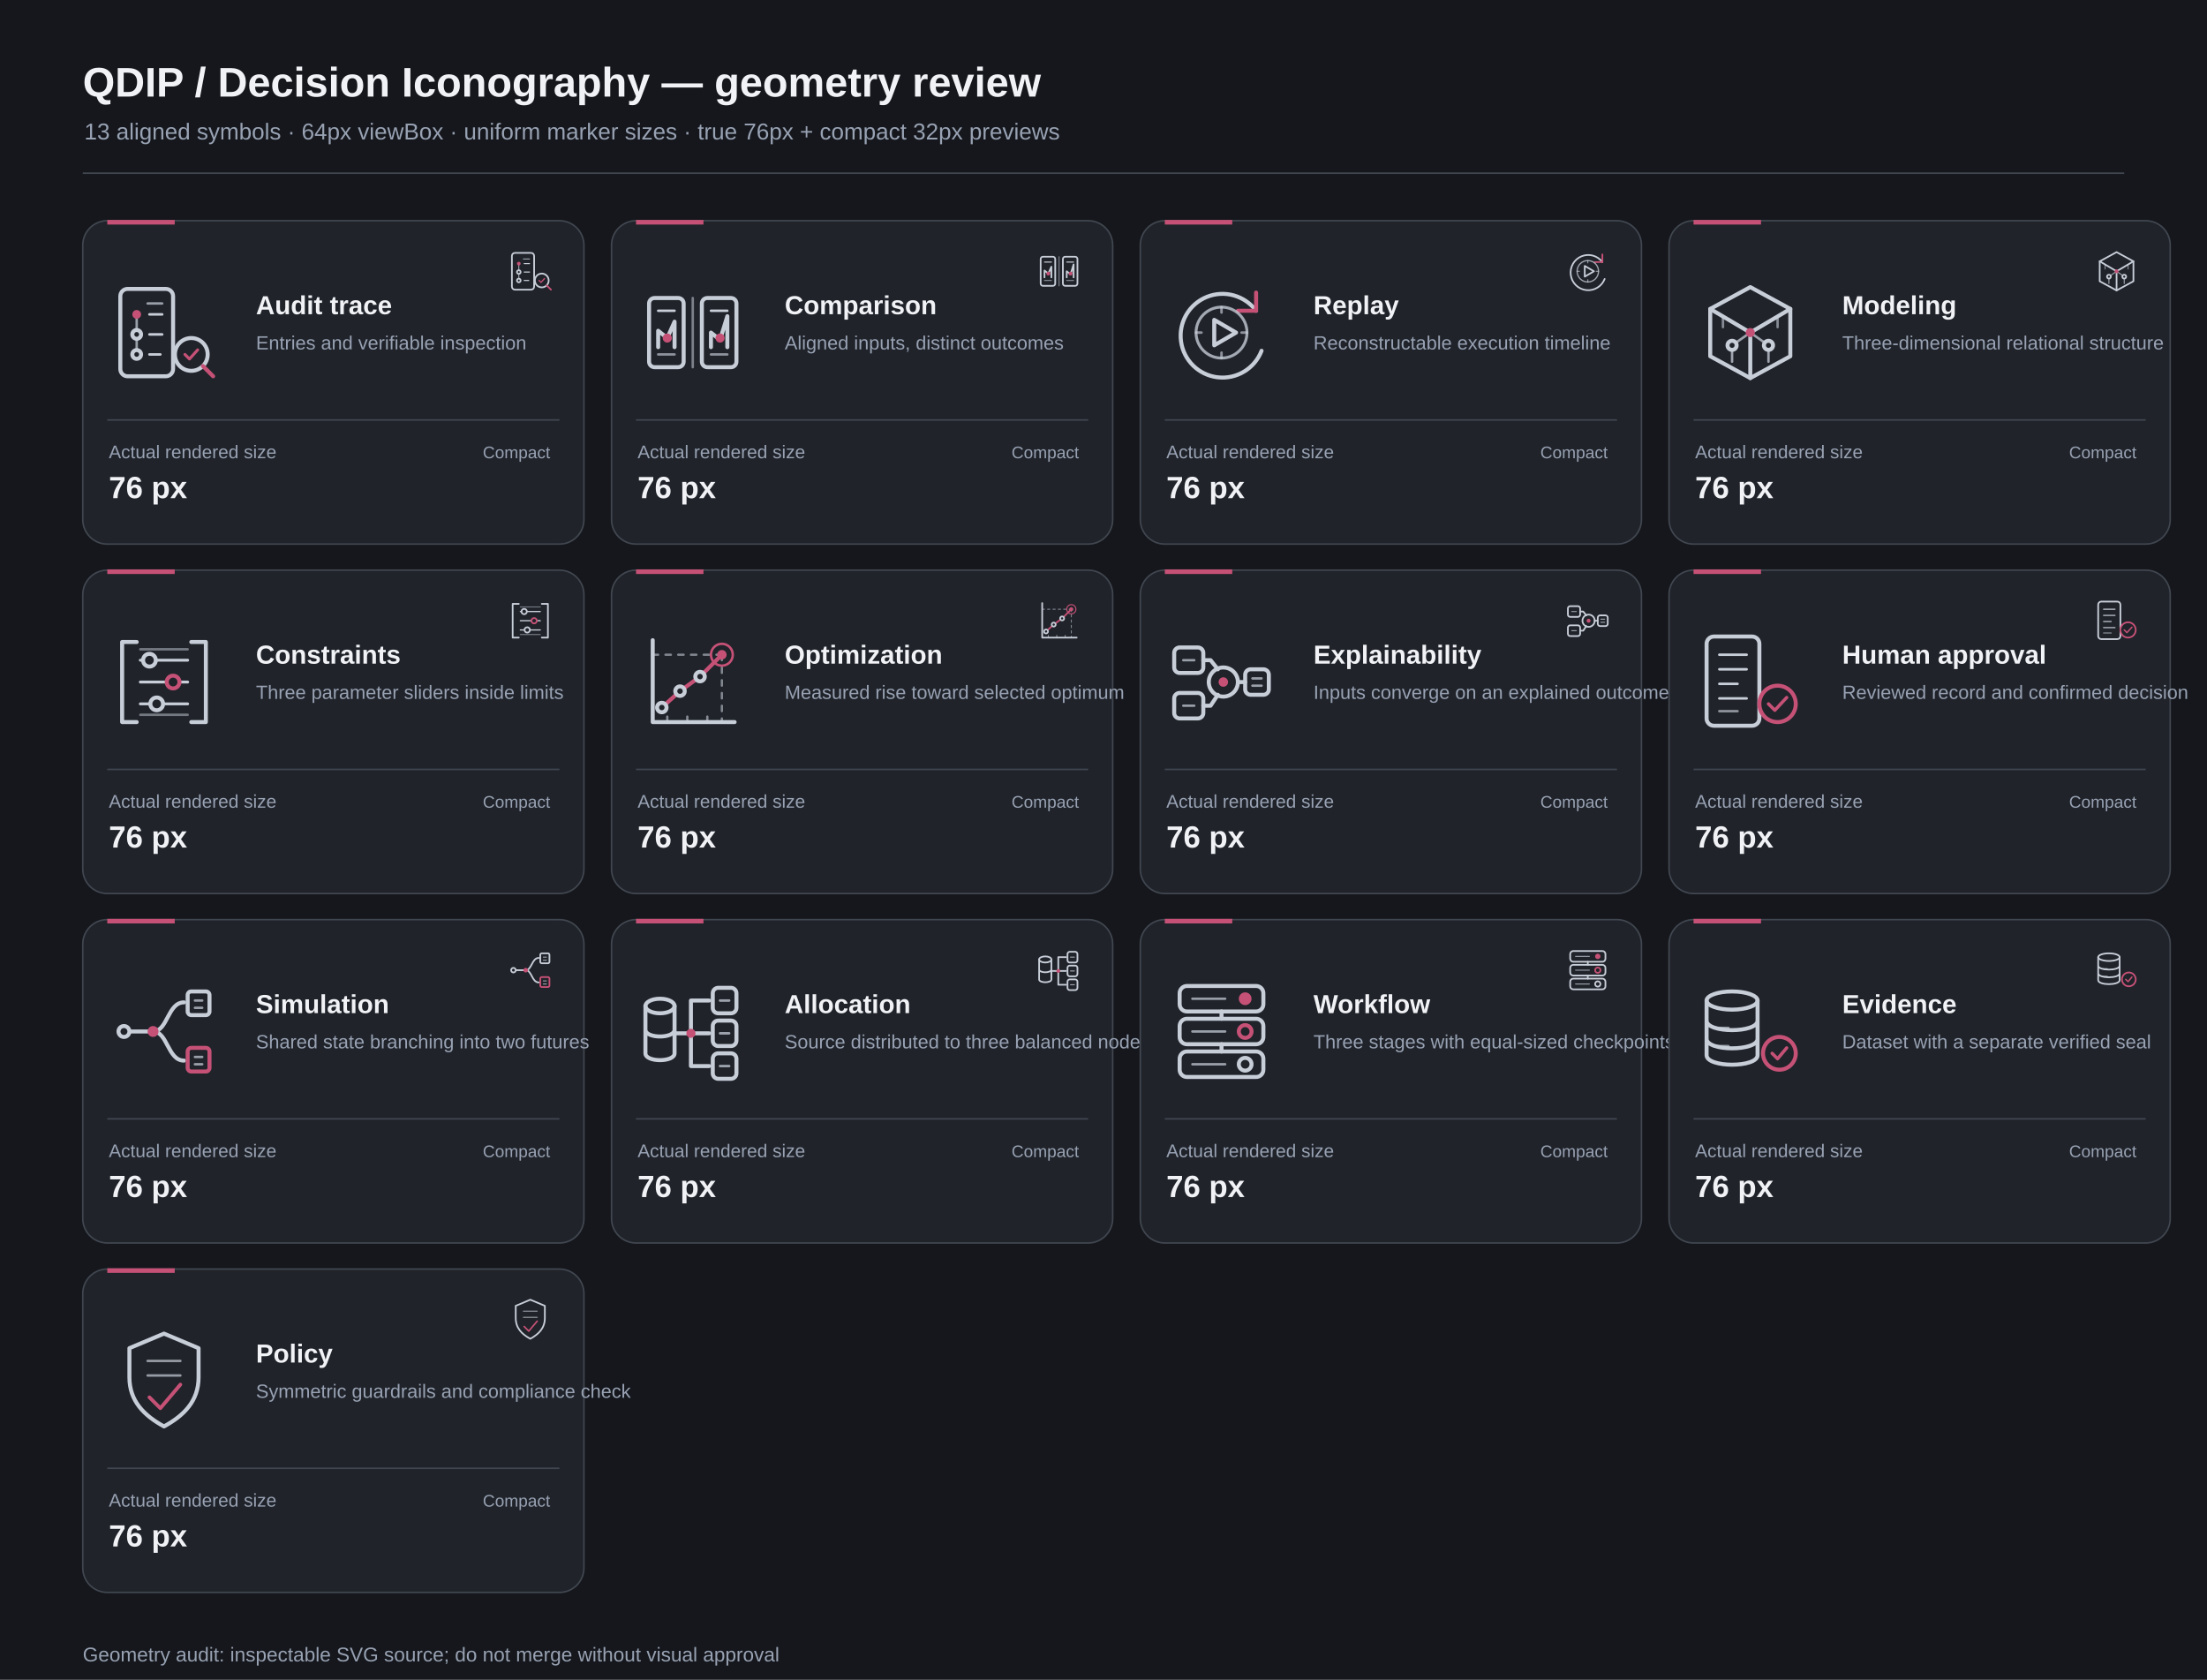
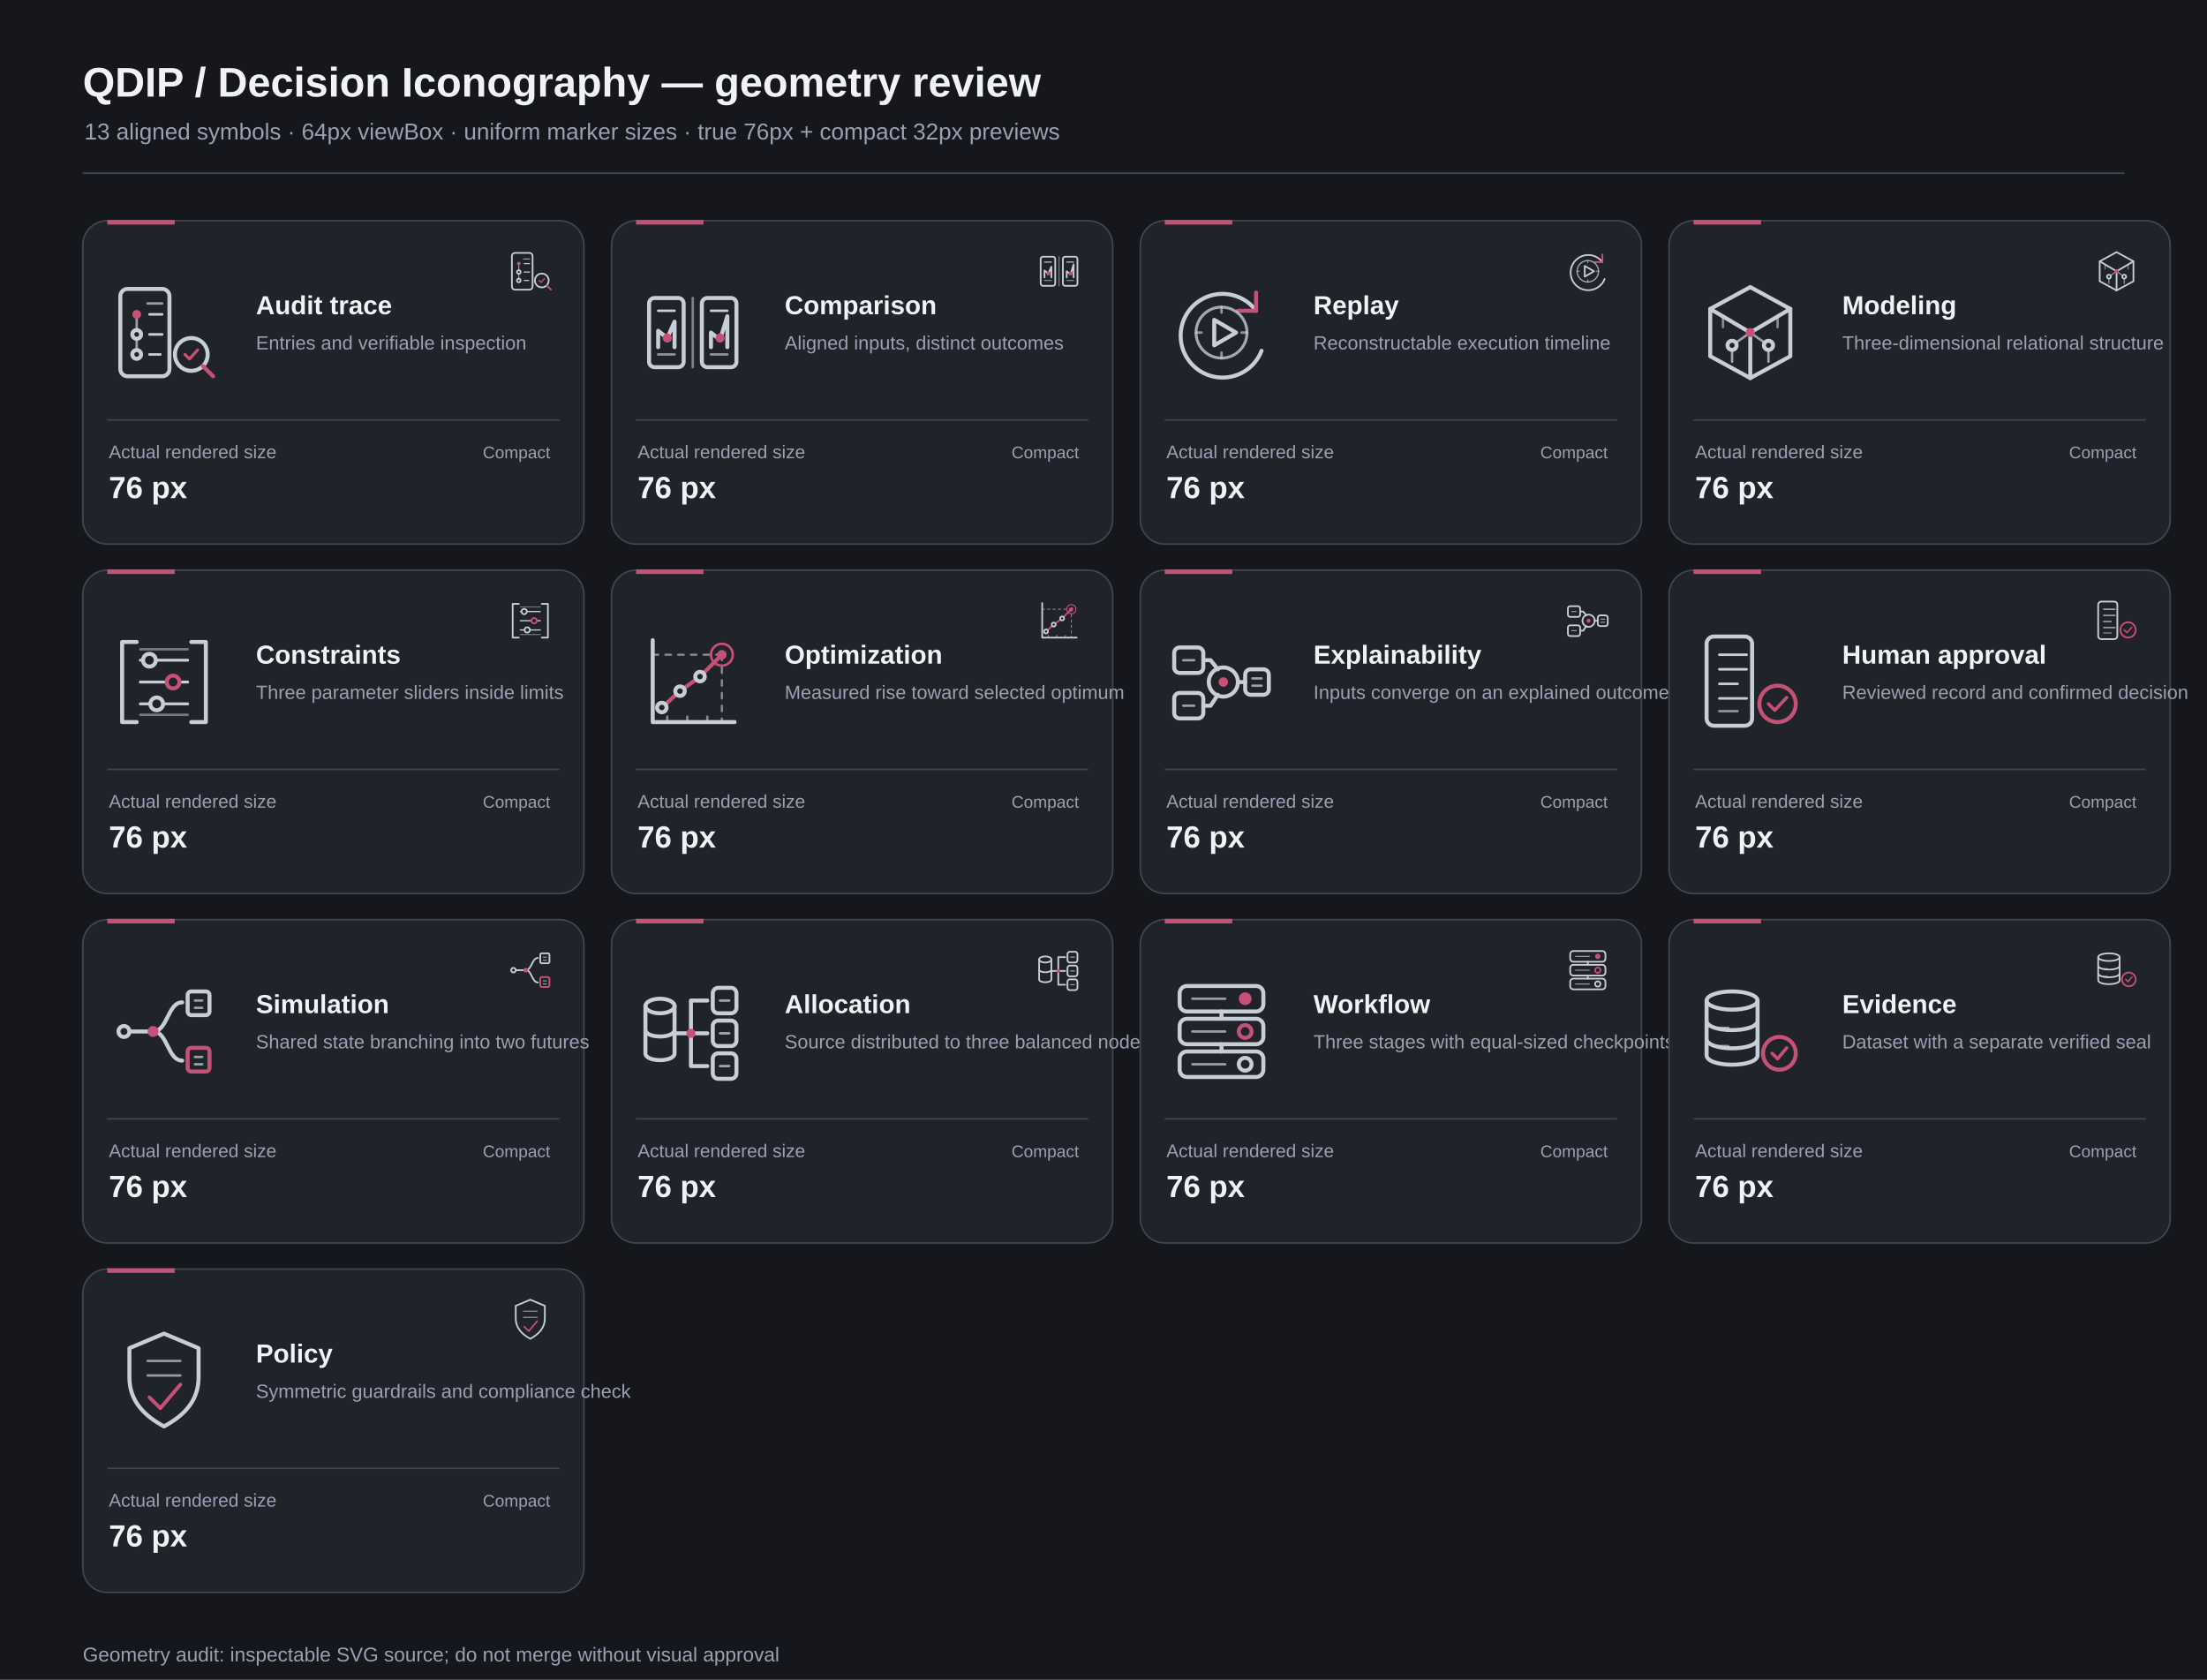
<svg xmlns="http://www.w3.org/2000/svg" width="1440" height="1096" viewBox="0 0 1440 1096">
  <rect width="1440" height="1096" fill="#15171c" />
  <text x="54" y="63" font-family="Arial,sans-serif" font-size="27" font-weight="600" fill="#f0f2f5">QDIP / Decision Iconography — geometry review</text>
  <text x="55" y="91" font-family="Arial,sans-serif" font-size="15" fill="#98a2b3">13 aligned symbols · 64px viewBox · uniform marker sizes · true 76px + compact 32px previews</text>
  <path d="M54 113h1332" stroke="#414750" />
  <g data-icon="audit" transform="translate(54 144)">
    <rect width="327" height="211" rx="16" stroke="#414750" fill="#20232a" />
    <path d="M16 1h44" stroke="#c65176" stroke-width="3" />
    <g transform="translate(15 35) scale(1.1875)" fill="none" stroke="#c8ced8" stroke-width="2.2" stroke-linecap="round" stroke-linejoin="round">
-       <rect x="8" y="8" width="29" height="48" rx="4" />
+       <rect x="8" y="8" width="27" height="48" rx="4" />
      <path d="M17 22v22M23 16h8" stroke-width="1.35" opacity="0.72" />
      <circle cx="17" cy="22" r="2.4" fill="#c65176" stroke="none" />
      <circle cx="17" cy="33" r="2.4" fill="#20232a" />
      <circle cx="17" cy="44" r="2.4" fill="#20232a" />
      <path d="M24 22h7M24 33h7M24 44h6" stroke-width="1.4" />
      <circle cx="47" cy="44" r="9" />
      <path d="m53.4 50.4 5.6 5.6" stroke="#c65176" />
      <path d="m43.5 44 2.5 2.5 4.5-5" stroke="#c65176" stroke-width="1.6" />
    </g>
    <g transform="translate(276 17) scale(0.5)" fill="none" stroke="#c8ced8" stroke-width="2.2" stroke-linecap="round" stroke-linejoin="round">
-       <rect x="8" y="8" width="29" height="48" rx="4" />
+       <rect x="8" y="8" width="27" height="48" rx="4" />
      <path d="M17 22v22M23 16h8" stroke-width="1.35" opacity="0.72" />
      <circle cx="17" cy="22" r="2.4" fill="#c65176" stroke="none" />
      <circle cx="17" cy="33" r="2.4" fill="#20232a" />
      <circle cx="17" cy="44" r="2.4" fill="#20232a" />
      <path d="M24 22h7M24 33h7M24 44h6" stroke-width="1.4" />
      <circle cx="47" cy="44" r="9" />
      <path d="m53.4 50.4 5.6 5.6" stroke="#c65176" />
      <path d="m43.5 44 2.5 2.5 4.5-5" stroke="#c65176" stroke-width="1.6" />
    </g>
    <text x="113" y="61" font-family="Arial,sans-serif" font-weight="600" font-size="17" fill="#f0f2f5">Audit trace</text>
    <text x="113" y="84" font-family="Arial,sans-serif" font-size="12.5" fill="#98a2b3">Entries and verifiable inspection</text>
    <path d="M16 130h295" stroke="#414750" />
    <text x="17" y="155" font-family="Arial,sans-serif" font-size="12" fill="#98a2b3">Actual rendered size</text>
    <text x="17" y="181" font-family="Arial,sans-serif" font-size="20" font-weight="600" fill="#f0f2f5">76 px</text>
    <text x="261" y="155" font-family="Arial,sans-serif" font-size="11" fill="#98a2b3">Compact</text>
  </g>
  <g data-icon="comparison" transform="translate(399 144)">
    <rect width="327" height="211" rx="16" stroke="#414750" fill="#20232a" />
    <path d="M16 1h44" stroke="#c65176" stroke-width="3" />
    <g transform="translate(15 35) scale(1.1875)" fill="none" stroke="#c8ced8" stroke-width="2.2" stroke-linecap="round" stroke-linejoin="round">
      <rect x="8" y="13" width="19" height="38" rx="3" />
      <rect x="37" y="13" width="19" height="38" rx="3" />
      <path d="M32 13v38" stroke-width="1.35" opacity="0.55" />
      <path d="M13 20h9M42 20h9" stroke-width="1.35" />
      <path d="M13 44h9M42 44h9" stroke-width="1.35" opacity="0.65" />
      <path d="M13 40v-9l5 4 4-9v14M42 40v-8l5 4 4-13v17" />
      <circle cx="18" cy="35" r="2.5" fill="#c65176" stroke="none" />
      <circle cx="47" cy="35" r="2.5" fill="#c65176" stroke="none" />
    </g>
    <g transform="translate(276 17) scale(0.5)" fill="none" stroke="#c8ced8" stroke-width="2.2" stroke-linecap="round" stroke-linejoin="round">
      <rect x="8" y="13" width="19" height="38" rx="3" />
      <rect x="37" y="13" width="19" height="38" rx="3" />
      <path d="M32 13v38" stroke-width="1.35" opacity="0.55" />
      <path d="M13 20h9M42 20h9" stroke-width="1.35" />
      <path d="M13 44h9M42 44h9" stroke-width="1.35" opacity="0.65" />
      <path d="M13 40v-9l5 4 4-9v14M42 40v-8l5 4 4-13v17" />
      <circle cx="18" cy="35" r="2.5" fill="#c65176" stroke="none" />
      <circle cx="47" cy="35" r="2.5" fill="#c65176" stroke="none" />
    </g>
    <text x="113" y="61" font-family="Arial,sans-serif" font-weight="600" font-size="17" fill="#f0f2f5">Comparison</text>
    <text x="113" y="84" font-family="Arial,sans-serif" font-size="12.5" fill="#98a2b3">Aligned inputs, distinct outcomes</text>
    <path d="M16 130h295" stroke="#414750" />
    <text x="17" y="155" font-family="Arial,sans-serif" font-size="12" fill="#98a2b3">Actual rendered size</text>
    <text x="17" y="181" font-family="Arial,sans-serif" font-size="20" font-weight="600" fill="#f0f2f5">76 px</text>
    <text x="261" y="155" font-family="Arial,sans-serif" font-size="11" fill="#98a2b3">Compact</text>
  </g>
  <g data-icon="replay" transform="translate(744 144)">
    <rect width="327" height="211" rx="16" stroke="#414750" fill="#20232a" />
    <path d="M16 1h44" stroke="#c65176" stroke-width="3" />
    <g transform="translate(15 35) scale(1.1875)" fill="none" stroke="#c8ced8" stroke-width="2.2" stroke-linecap="round" stroke-linejoin="round">
      <path d="M51 20A23 23 0 1 0 54 42" />
      <path d="M51 10v10H41" stroke="#c65176" />
      <circle cx="32" cy="32" r="14" stroke-width="1.6" opacity="0.78" />
      <path d="m28 25 12 7-12 7z" />
      <path d="M32 18v3M46 32h-3M32 46v-3M18 32h3" stroke-width="1.4" opacity="0.65" />
    </g>
    <g transform="translate(276 17) scale(0.5)" fill="none" stroke="#c8ced8" stroke-width="2.2" stroke-linecap="round" stroke-linejoin="round">
      <path d="M51 20A23 23 0 1 0 54 42" />
      <path d="M51 10v10H41" stroke="#c65176" />
      <circle cx="32" cy="32" r="14" stroke-width="1.6" opacity="0.78" />
      <path d="m28 25 12 7-12 7z" />
      <path d="M32 18v3M46 32h-3M32 46v-3M18 32h3" stroke-width="1.4" opacity="0.65" />
    </g>
    <text x="113" y="61" font-family="Arial,sans-serif" font-weight="600" font-size="17" fill="#f0f2f5">Replay</text>
    <text x="113" y="84" font-family="Arial,sans-serif" font-size="12.5" fill="#98a2b3">Reconstructable execution timeline</text>
    <path d="M16 130h295" stroke="#414750" />
    <text x="17" y="155" font-family="Arial,sans-serif" font-size="12" fill="#98a2b3">Actual rendered size</text>
    <text x="17" y="181" font-family="Arial,sans-serif" font-size="20" font-weight="600" fill="#f0f2f5">76 px</text>
    <text x="261" y="155" font-family="Arial,sans-serif" font-size="11" fill="#98a2b3">Compact</text>
  </g>
  <g data-icon="modeling" transform="translate(1089 144)">
    <rect width="327" height="211" rx="16" stroke="#414750" fill="#20232a" />
    <path d="M16 1h44" stroke="#c65176" stroke-width="3" />
    <g transform="translate(15 35) scale(1.1875)" fill="none" stroke="#c8ced8" stroke-width="2.2" stroke-linecap="round" stroke-linejoin="round">
      <path d="m32 7 22 12v26L32 57 10 45V19z" />
      <path d="m10 19 22 13 22-13M32 32v25" />
      <path d="M22 39 32 32l10 7M22 39v9M42 39v9" stroke-width="1.35" opacity="0.75" />
      <circle cx="22" cy="39" r="2.5" fill="#20232a" />
      <circle cx="42" cy="39" r="2.5" fill="#20232a" />
      <circle cx="32" cy="32" r="2.5" fill="#c65176" stroke="none" />
      <path d="M17 23v6M47 23v6" stroke-width="1.35" opacity="0.6" />
    </g>
    <g transform="translate(276 17) scale(0.5)" fill="none" stroke="#c8ced8" stroke-width="2.2" stroke-linecap="round" stroke-linejoin="round">
      <path d="m32 7 22 12v26L32 57 10 45V19z" />
      <path d="m10 19 22 13 22-13M32 32v25" />
      <path d="M22 39 32 32l10 7M22 39v9M42 39v9" stroke-width="1.35" opacity="0.75" />
      <circle cx="22" cy="39" r="2.5" fill="#20232a" />
      <circle cx="42" cy="39" r="2.5" fill="#20232a" />
      <circle cx="32" cy="32" r="2.5" fill="#c65176" stroke="none" />
      <path d="M17 23v6M47 23v6" stroke-width="1.35" opacity="0.6" />
    </g>
    <text x="113" y="61" font-family="Arial,sans-serif" font-weight="600" font-size="17" fill="#f0f2f5">Modeling</text>
    <text x="113" y="84" font-family="Arial,sans-serif" font-size="12.5" fill="#98a2b3">Three-dimensional relational structure</text>
    <path d="M16 130h295" stroke="#414750" />
    <text x="17" y="155" font-family="Arial,sans-serif" font-size="12" fill="#98a2b3">Actual rendered size</text>
    <text x="17" y="181" font-family="Arial,sans-serif" font-size="20" font-weight="600" fill="#f0f2f5">76 px</text>
    <text x="261" y="155" font-family="Arial,sans-serif" font-size="11" fill="#98a2b3">Compact</text>
  </g>
  <g data-icon="constraints" transform="translate(54 372)">
    <rect width="327" height="211" rx="16" stroke="#414750" fill="#20232a" />
    <path d="M16 1h44" stroke="#c65176" stroke-width="3" />
    <g transform="translate(15 35) scale(1.1875)" fill="none" stroke="#c8ced8" stroke-width="2.2" stroke-linecap="round" stroke-linejoin="round">
      <path d="M17 10H9v44h8M47 10h8v44h-8" />
      <path d="M19 20h26M19 32h26M19 44h26" stroke-width="1.6" />
      <circle cx="24" cy="20" r="3.5" fill="#20232a" />
      <circle cx="37" cy="32" r="3.5" fill="#20232a" stroke="#c65176" />
      <circle cx="28" cy="44" r="3.5" fill="#20232a" />
      <path d="M19 14h26M19 50h26" stroke-width="1.35" opacity="0.5" />
    </g>
    <g transform="translate(276 17) scale(0.5)" fill="none" stroke="#c8ced8" stroke-width="2.2" stroke-linecap="round" stroke-linejoin="round">
      <path d="M17 10H9v44h8M47 10h8v44h-8" />
      <path d="M19 20h26M19 32h26M19 44h26" stroke-width="1.6" />
      <circle cx="24" cy="20" r="3.5" fill="#20232a" />
      <circle cx="37" cy="32" r="3.5" fill="#20232a" stroke="#c65176" />
      <circle cx="28" cy="44" r="3.5" fill="#20232a" />
      <path d="M19 14h26M19 50h26" stroke-width="1.35" opacity="0.5" />
    </g>
    <text x="113" y="61" font-family="Arial,sans-serif" font-weight="600" font-size="17" fill="#f0f2f5">Constraints</text>
    <text x="113" y="84" font-family="Arial,sans-serif" font-size="12.5" fill="#98a2b3">Three parameter sliders inside limits</text>
    <path d="M16 130h295" stroke="#414750" />
    <text x="17" y="155" font-family="Arial,sans-serif" font-size="12" fill="#98a2b3">Actual rendered size</text>
    <text x="17" y="181" font-family="Arial,sans-serif" font-size="20" font-weight="600" fill="#f0f2f5">76 px</text>
    <text x="261" y="155" font-family="Arial,sans-serif" font-size="11" fill="#98a2b3">Compact</text>
  </g>
  <g data-icon="optimization" transform="translate(399 372)">
    <rect width="327" height="211" rx="16" stroke="#414750" fill="#20232a" />
    <path d="M16 1h44" stroke="#c65176" stroke-width="3" />
    <g transform="translate(15 35) scale(1.1875)" fill="none" stroke="#c8ced8" stroke-width="2.2" stroke-linecap="round" stroke-linejoin="round">
      <path d="M10 9v45h45" />
      <path d="M15 46 25 37 36 29 48 17" stroke="#c65176" />
      <path d="M48 17v37M10 17h38" stroke-width="1.25" stroke-dasharray="3 4" opacity="0.58" />
      <circle cx="15" cy="46" r="2.6" fill="#20232a" />
      <circle cx="25" cy="37" r="2.6" fill="#20232a" />
      <circle cx="36" cy="29" r="2.6" fill="#20232a" />
      <circle cx="48" cy="17" r="2.6" fill="#c65176" stroke="none" />
      <circle cx="48" cy="17" r="6" stroke="#c65176" stroke-width="1.35" />
      <path d="M18 54v-3M29 54v-3M40 54v-3" stroke-width="1.3" opacity="0.6" />
    </g>
    <g transform="translate(276 17) scale(0.5)" fill="none" stroke="#c8ced8" stroke-width="2.2" stroke-linecap="round" stroke-linejoin="round">
      <path d="M10 9v45h45" />
      <path d="M15 46 25 37 36 29 48 17" stroke="#c65176" />
      <path d="M48 17v37M10 17h38" stroke-width="1.25" stroke-dasharray="3 4" opacity="0.58" />
      <circle cx="15" cy="46" r="2.6" fill="#20232a" />
      <circle cx="25" cy="37" r="2.6" fill="#20232a" />
      <circle cx="36" cy="29" r="2.6" fill="#20232a" />
      <circle cx="48" cy="17" r="2.6" fill="#c65176" stroke="none" />
      <circle cx="48" cy="17" r="6" stroke="#c65176" stroke-width="1.35" />
      <path d="M18 54v-3M29 54v-3M40 54v-3" stroke-width="1.3" opacity="0.6" />
    </g>
    <text x="113" y="61" font-family="Arial,sans-serif" font-weight="600" font-size="17" fill="#f0f2f5">Optimization</text>
    <text x="113" y="84" font-family="Arial,sans-serif" font-size="12.5" fill="#98a2b3">Measured rise toward selected optimum</text>
    <path d="M16 130h295" stroke="#414750" />
    <text x="17" y="155" font-family="Arial,sans-serif" font-size="12" fill="#98a2b3">Actual rendered size</text>
    <text x="17" y="181" font-family="Arial,sans-serif" font-size="20" font-weight="600" fill="#f0f2f5">76 px</text>
    <text x="261" y="155" font-family="Arial,sans-serif" font-size="11" fill="#98a2b3">Compact</text>
  </g>
  <g data-icon="explainability" transform="translate(744 372)">
    <rect width="327" height="211" rx="16" stroke="#414750" fill="#20232a" />
    <path d="M16 1h44" stroke="#c65176" stroke-width="3" />
    <g transform="translate(15 35) scale(1.1875)" fill="none" stroke="#c8ced8" stroke-width="2.2" stroke-linecap="round" stroke-linejoin="round">
      <rect x="6" y="13" width="16" height="14" rx="3" />
      <rect x="6" y="38" width="16" height="14" rx="3" />
      <circle cx="33" cy="32" r="8" />
      <rect x="45" y="25" width="13" height="14" rx="3" />
      <path d="M22 20h4l4 5M22 45h4l4-6M41 32h4" />
      <path d="M11 20h6M11 45h6M49 30h5M49 34h5" stroke-width="1.35" opacity="0.72" />
      <circle cx="33" cy="32" r="2.6" fill="#c65176" stroke="none" />
    </g>
    <g transform="translate(276 17) scale(0.5)" fill="none" stroke="#c8ced8" stroke-width="2.2" stroke-linecap="round" stroke-linejoin="round">
      <rect x="6" y="13" width="16" height="14" rx="3" />
      <rect x="6" y="38" width="16" height="14" rx="3" />
      <circle cx="33" cy="32" r="8" />
      <rect x="45" y="25" width="13" height="14" rx="3" />
      <path d="M22 20h4l4 5M22 45h4l4-6M41 32h4" />
      <path d="M11 20h6M11 45h6M49 30h5M49 34h5" stroke-width="1.35" opacity="0.72" />
      <circle cx="33" cy="32" r="2.6" fill="#c65176" stroke="none" />
    </g>
    <text x="113" y="61" font-family="Arial,sans-serif" font-weight="600" font-size="17" fill="#f0f2f5">Explainability</text>
    <text x="113" y="84" font-family="Arial,sans-serif" font-size="12.5" fill="#98a2b3">Inputs converge on an explained outcome</text>
    <path d="M16 130h295" stroke="#414750" />
    <text x="17" y="155" font-family="Arial,sans-serif" font-size="12" fill="#98a2b3">Actual rendered size</text>
    <text x="17" y="181" font-family="Arial,sans-serif" font-size="20" font-weight="600" fill="#f0f2f5">76 px</text>
    <text x="261" y="155" font-family="Arial,sans-serif" font-size="11" fill="#98a2b3">Compact</text>
  </g>
  <g data-icon="human-approval" transform="translate(1089 372)">
    <rect width="327" height="211" rx="16" stroke="#414750" fill="#20232a" />
    <path d="M16 1h44" stroke="#c65176" stroke-width="3" />
    <g transform="translate(15 35) scale(1.1875)" fill="none" stroke="#c8ced8" stroke-width="2.2" stroke-linecap="round" stroke-linejoin="round">
-       <rect x="8" y="7" width="29" height="49" rx="4" />
+       <rect x="8" y="7" width="25" height="49" rx="4" />
      <path d="M15 17h15M15 25h15M15 33h10M15 41h15" stroke-width="1.4" />
      <path d="M15 48h10" stroke-width="1.4" opacity="0.64" />
      <circle cx="47" cy="44" r="10" fill="#20232a" stroke="#c65176" />
      <path d="m42 44 3.5 3.5 6.5-7" stroke="#c65176" stroke-width="1.8" />
    </g>
    <g transform="translate(276 17) scale(0.5)" fill="none" stroke="#c8ced8" stroke-width="2.2" stroke-linecap="round" stroke-linejoin="round">
-       <rect x="8" y="7" width="29" height="49" rx="4" />
+       <rect x="8" y="7" width="25" height="49" rx="4" />
      <path d="M15 17h15M15 25h15M15 33h10M15 41h15" stroke-width="1.4" />
      <path d="M15 48h10" stroke-width="1.4" opacity="0.64" />
      <circle cx="47" cy="44" r="10" fill="#20232a" stroke="#c65176" />
      <path d="m42 44 3.5 3.5 6.5-7" stroke="#c65176" stroke-width="1.8" />
    </g>
    <text x="113" y="61" font-family="Arial,sans-serif" font-weight="600" font-size="17" fill="#f0f2f5">Human approval</text>
    <text x="113" y="84" font-family="Arial,sans-serif" font-size="12.5" fill="#98a2b3">Reviewed record and confirmed decision</text>
    <path d="M16 130h295" stroke="#414750" />
    <text x="17" y="155" font-family="Arial,sans-serif" font-size="12" fill="#98a2b3">Actual rendered size</text>
    <text x="17" y="181" font-family="Arial,sans-serif" font-size="20" font-weight="600" fill="#f0f2f5">76 px</text>
    <text x="261" y="155" font-family="Arial,sans-serif" font-size="11" fill="#98a2b3">Compact</text>
  </g>
  <g data-icon="simulation" transform="translate(54 600)">
    <rect width="327" height="211" rx="16" stroke="#414750" fill="#20232a" />
    <path d="M16 1h44" stroke="#c65176" stroke-width="3" />
    <g transform="translate(15 35) scale(1.1875)" fill="none" stroke="#c8ced8" stroke-width="2.2" stroke-linecap="round" stroke-linejoin="round">
-       <path d="M13 32h13M26 32C34 32 34 16 43 16M26 32C34 32 34 48 43 48" />
+       <path d="M13 32h13M26 32C34 32 34 16 42 16M26 32C34 32 34 48 42 48" />
      <circle cx="10" cy="32" r="3" fill="#20232a" />
      <circle cx="26" cy="32" r="3" fill="#c65176" stroke="none" />
      <rect x="45" y="10" width="12" height="13" rx="2" />
      <rect x="45" y="41" width="12" height="13" rx="2" stroke="#c65176" />
      <path d="M49 15h4M49 19h4M49 46h4M49 50h4" stroke-width="1.35" opacity="0.72" />
    </g>
    <g transform="translate(276 17) scale(0.5)" fill="none" stroke="#c8ced8" stroke-width="2.2" stroke-linecap="round" stroke-linejoin="round">
-       <path d="M13 32h13M26 32C34 32 34 16 43 16M26 32C34 32 34 48 43 48" />
+       <path d="M13 32h13M26 32C34 32 34 16 42 16M26 32C34 32 34 48 42 48" />
      <circle cx="10" cy="32" r="3" fill="#20232a" />
      <circle cx="26" cy="32" r="3" fill="#c65176" stroke="none" />
      <rect x="45" y="10" width="12" height="13" rx="2" />
      <rect x="45" y="41" width="12" height="13" rx="2" stroke="#c65176" />
      <path d="M49 15h4M49 19h4M49 46h4M49 50h4" stroke-width="1.35" opacity="0.72" />
    </g>
    <text x="113" y="61" font-family="Arial,sans-serif" font-weight="600" font-size="17" fill="#f0f2f5">Simulation</text>
    <text x="113" y="84" font-family="Arial,sans-serif" font-size="12.5" fill="#98a2b3">Shared state branching into two futures</text>
    <path d="M16 130h295" stroke="#414750" />
    <text x="17" y="155" font-family="Arial,sans-serif" font-size="12" fill="#98a2b3">Actual rendered size</text>
    <text x="17" y="181" font-family="Arial,sans-serif" font-size="20" font-weight="600" fill="#f0f2f5">76 px</text>
    <text x="261" y="155" font-family="Arial,sans-serif" font-size="11" fill="#98a2b3">Compact</text>
  </g>
  <g data-icon="allocation" transform="translate(399 600)">
    <rect width="327" height="211" rx="16" stroke="#414750" fill="#20232a" />
    <path d="M16 1h44" stroke="#c65176" stroke-width="3" />
    <g transform="translate(15 35) scale(1.1875)" fill="none" stroke="#c8ced8" stroke-width="2.2" stroke-linecap="round" stroke-linejoin="round">
      <ellipse cx="14" cy="18" rx="8" ry="4" />
      <path d="M6 18v26c0 5 16 5 16 0V18M6 31c0 5 16 5 16 0" />
-       <path d="M22 33h9M31 15v36M31 15h10M31 33h10M31 51h10" />
+       <path d="M22 33h9M31 15v36M31 15h9M31 33h9M31 51h9" />
      <rect x="43" y="8" width="13" height="14" rx="3" />
      <rect x="43" y="26" width="13" height="14" rx="3" />
      <rect x="43" y="44" width="13" height="14" rx="3" />
      <path d="M47 15h5M47 33h5M47 51h5" stroke-width="1.4" opacity="0.74" />
      <circle cx="31" cy="33" r="2.5" fill="#c65176" stroke="none" />
    </g>
    <g transform="translate(276 17) scale(0.5)" fill="none" stroke="#c8ced8" stroke-width="2.2" stroke-linecap="round" stroke-linejoin="round">
      <ellipse cx="14" cy="18" rx="8" ry="4" />
      <path d="M6 18v26c0 5 16 5 16 0V18M6 31c0 5 16 5 16 0" />
-       <path d="M22 33h9M31 15v36M31 15h10M31 33h10M31 51h10" />
+       <path d="M22 33h9M31 15v36M31 15h9M31 33h9M31 51h9" />
      <rect x="43" y="8" width="13" height="14" rx="3" />
      <rect x="43" y="26" width="13" height="14" rx="3" />
      <rect x="43" y="44" width="13" height="14" rx="3" />
      <path d="M47 15h5M47 33h5M47 51h5" stroke-width="1.4" opacity="0.74" />
      <circle cx="31" cy="33" r="2.5" fill="#c65176" stroke="none" />
    </g>
    <text x="113" y="61" font-family="Arial,sans-serif" font-weight="600" font-size="17" fill="#f0f2f5">Allocation</text>
    <text x="113" y="84" font-family="Arial,sans-serif" font-size="12.5" fill="#98a2b3">Source distributed to three balanced nodes</text>
    <path d="M16 130h295" stroke="#414750" />
    <text x="17" y="155" font-family="Arial,sans-serif" font-size="12" fill="#98a2b3">Actual rendered size</text>
    <text x="17" y="181" font-family="Arial,sans-serif" font-size="20" font-weight="600" fill="#f0f2f5">76 px</text>
    <text x="261" y="155" font-family="Arial,sans-serif" font-size="11" fill="#98a2b3">Compact</text>
  </g>
  <g data-icon="workflow" transform="translate(744 600)">
    <rect width="327" height="211" rx="16" stroke="#414750" fill="#20232a" />
    <path d="M16 1h44" stroke="#c65176" stroke-width="3" />
    <g transform="translate(15 35) scale(1.1875)" fill="none" stroke="#c8ced8" stroke-width="2.2" stroke-linecap="round" stroke-linejoin="round">
      <rect x="9" y="7" width="46" height="14" rx="4" />
      <rect x="9" y="25" width="46" height="14" rx="4" />
      <rect x="9" y="43" width="46" height="14" rx="4" />
      <path d="M32 21v4M32 39v4" />
      <path d="M16 14h18M16 32h18M16 50h18" stroke-width="1.35" opacity="0.72" />
      <circle cx="45" cy="14" r="3.5" fill="#c65176" stroke="none" />
      <circle cx="45" cy="32" r="3.5" fill="#20232a" stroke="#c65176" />
      <circle cx="45" cy="50" r="3.5" fill="#20232a" />
    </g>
    <g transform="translate(276 17) scale(0.5)" fill="none" stroke="#c8ced8" stroke-width="2.2" stroke-linecap="round" stroke-linejoin="round">
      <rect x="9" y="7" width="46" height="14" rx="4" />
      <rect x="9" y="25" width="46" height="14" rx="4" />
      <rect x="9" y="43" width="46" height="14" rx="4" />
      <path d="M32 21v4M32 39v4" />
      <path d="M16 14h18M16 32h18M16 50h18" stroke-width="1.35" opacity="0.72" />
      <circle cx="45" cy="14" r="3.5" fill="#c65176" stroke="none" />
      <circle cx="45" cy="32" r="3.5" fill="#20232a" stroke="#c65176" />
      <circle cx="45" cy="50" r="3.5" fill="#20232a" />
    </g>
    <text x="113" y="61" font-family="Arial,sans-serif" font-weight="600" font-size="17" fill="#f0f2f5">Workflow</text>
    <text x="113" y="84" font-family="Arial,sans-serif" font-size="12.5" fill="#98a2b3">Three stages with equal-sized checkpoints</text>
    <path d="M16 130h295" stroke="#414750" />
    <text x="17" y="155" font-family="Arial,sans-serif" font-size="12" fill="#98a2b3">Actual rendered size</text>
    <text x="17" y="181" font-family="Arial,sans-serif" font-size="20" font-weight="600" fill="#f0f2f5">76 px</text>
    <text x="261" y="155" font-family="Arial,sans-serif" font-size="11" fill="#98a2b3">Compact</text>
  </g>
  <g data-icon="evidence" transform="translate(1089 600)">
    <rect width="327" height="211" rx="16" stroke="#414750" fill="#20232a" />
    <path d="M16 1h44" stroke="#c65176" stroke-width="3" />
    <g transform="translate(15 35) scale(1.1875)" fill="none" stroke="#c8ced8" stroke-width="2.2" stroke-linecap="round" stroke-linejoin="round">
      <ellipse cx="22" cy="15" rx="14" ry="5" />
      <path d="M8 15v30c0 7 28 7 28 0V15M8 26c0 7 28 7 28 0M8 36c0 7 28 7 28 0" />
      <path d="M14 30h6M14 40h6" stroke-width="1.3" opacity="0.68" />
      <circle cx="48" cy="44" r="9" fill="#20232a" stroke="#c65176" />
      <path d="m44 44 3 3 5-6" stroke="#c65176" stroke-width="1.8" />
    </g>
    <g transform="translate(276 17) scale(0.5)" fill="none" stroke="#c8ced8" stroke-width="2.2" stroke-linecap="round" stroke-linejoin="round">
      <ellipse cx="22" cy="15" rx="14" ry="5" />
      <path d="M8 15v30c0 7 28 7 28 0V15M8 26c0 7 28 7 28 0M8 36c0 7 28 7 28 0" />
      <path d="M14 30h6M14 40h6" stroke-width="1.3" opacity="0.68" />
      <circle cx="48" cy="44" r="9" fill="#20232a" stroke="#c65176" />
      <path d="m44 44 3 3 5-6" stroke="#c65176" stroke-width="1.8" />
    </g>
    <text x="113" y="61" font-family="Arial,sans-serif" font-weight="600" font-size="17" fill="#f0f2f5">Evidence</text>
    <text x="113" y="84" font-family="Arial,sans-serif" font-size="12.5" fill="#98a2b3">Dataset with a separate verified seal</text>
    <path d="M16 130h295" stroke="#414750" />
    <text x="17" y="155" font-family="Arial,sans-serif" font-size="12" fill="#98a2b3">Actual rendered size</text>
    <text x="17" y="181" font-family="Arial,sans-serif" font-size="20" font-weight="600" fill="#f0f2f5">76 px</text>
    <text x="261" y="155" font-family="Arial,sans-serif" font-size="11" fill="#98a2b3">Compact</text>
  </g>
  <g data-icon="policy" transform="translate(54 828)">
    <rect width="327" height="211" rx="16" stroke="#414750" fill="#20232a" />
    <path d="M16 1h44" stroke="#c65176" stroke-width="3" />
    <g transform="translate(15 35) scale(1.1875)" fill="none" stroke="#c8ced8" stroke-width="2.2" stroke-linecap="round" stroke-linejoin="round">
      <path d="M32 6 51 14v16c0 13-8 21-19 27-11-6-19-14-19-27V14z" />
      <path d="M23 21h18M23 29h18" stroke-width="1.35" opacity="0.7" />
      <path d="m24 41 6 6 11-13" stroke="#c65176" stroke-width="2" />
    </g>
    <g transform="translate(276 17) scale(0.5)" fill="none" stroke="#c8ced8" stroke-width="2.2" stroke-linecap="round" stroke-linejoin="round">
      <path d="M32 6 51 14v16c0 13-8 21-19 27-11-6-19-14-19-27V14z" />
      <path d="M23 21h18M23 29h18" stroke-width="1.35" opacity="0.7" />
      <path d="m24 41 6 6 11-13" stroke="#c65176" stroke-width="2" />
    </g>
    <text x="113" y="61" font-family="Arial,sans-serif" font-weight="600" font-size="17" fill="#f0f2f5">Policy</text>
    <text x="113" y="84" font-family="Arial,sans-serif" font-size="12.5" fill="#98a2b3">Symmetric guardrails and compliance check</text>
    <path d="M16 130h295" stroke="#414750" />
    <text x="17" y="155" font-family="Arial,sans-serif" font-size="12" fill="#98a2b3">Actual rendered size</text>
    <text x="17" y="181" font-family="Arial,sans-serif" font-size="20" font-weight="600" fill="#f0f2f5">76 px</text>
    <text x="261" y="155" font-family="Arial,sans-serif" font-size="11" fill="#98a2b3">Compact</text>
  </g>
  <text x="54" y="1084" fill="#98a2b3" font-family="Arial,sans-serif" font-size="13">Geometry audit: inspectable SVG source; do not merge without visual approval</text>
</svg>
